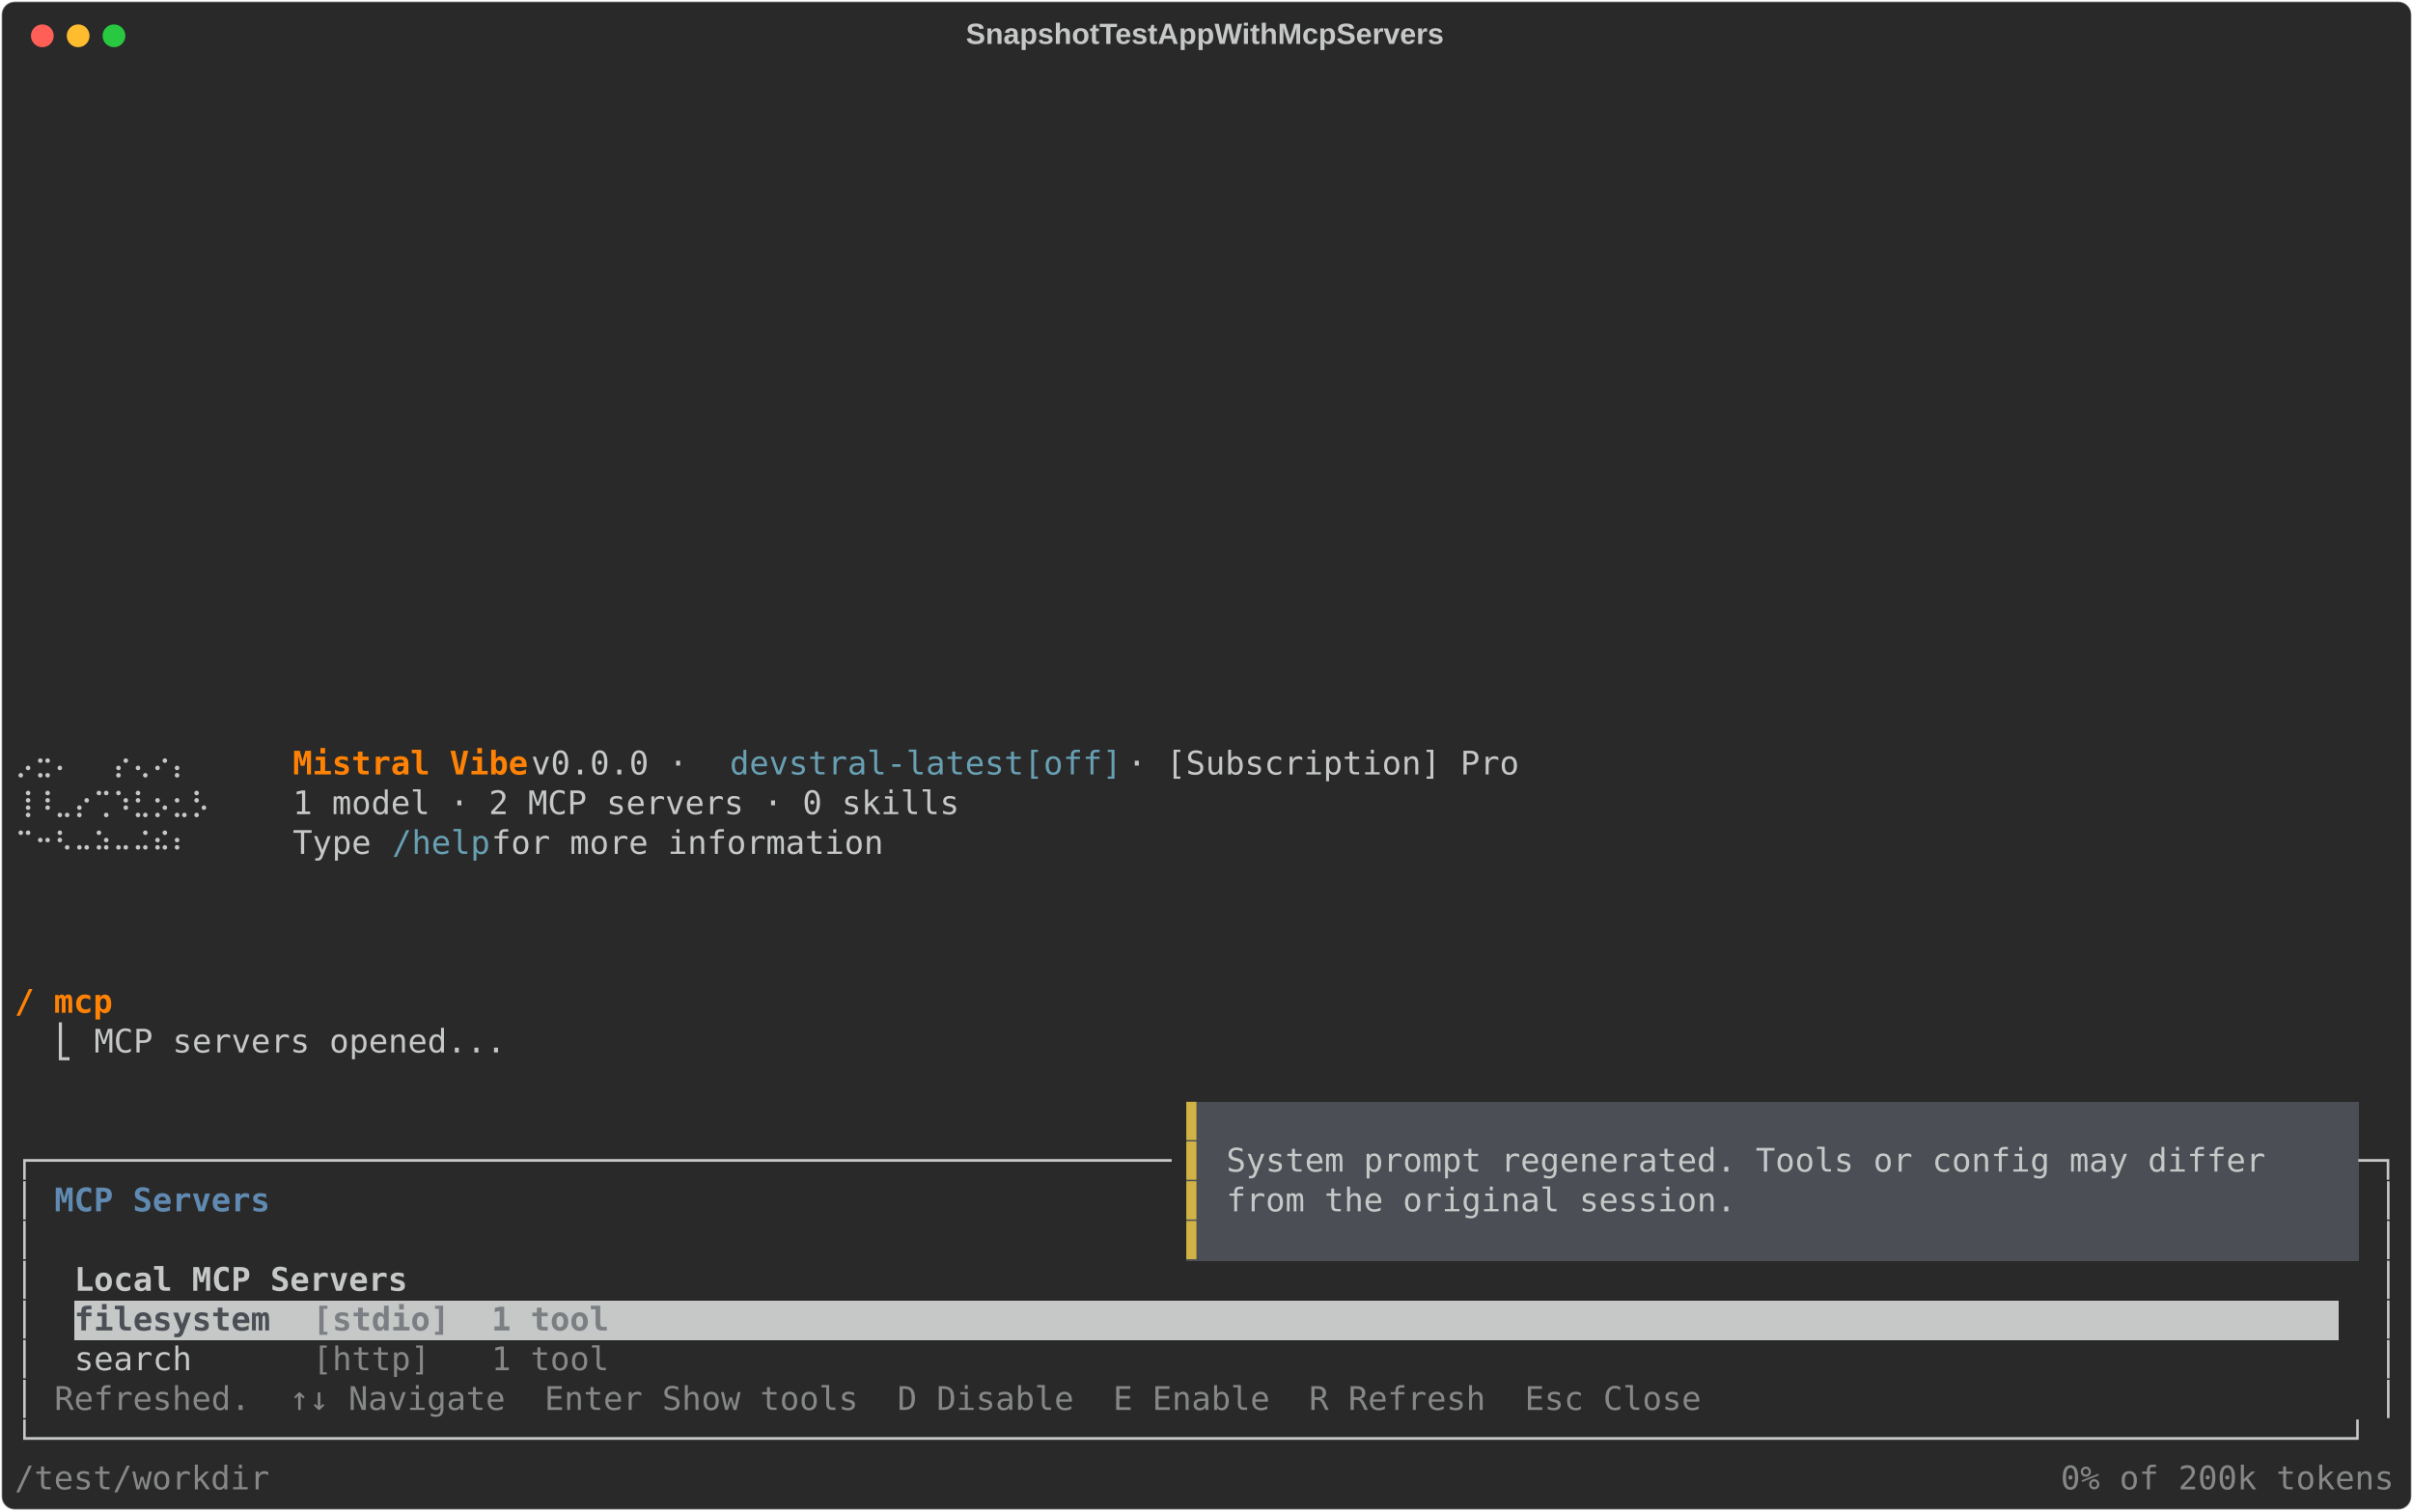
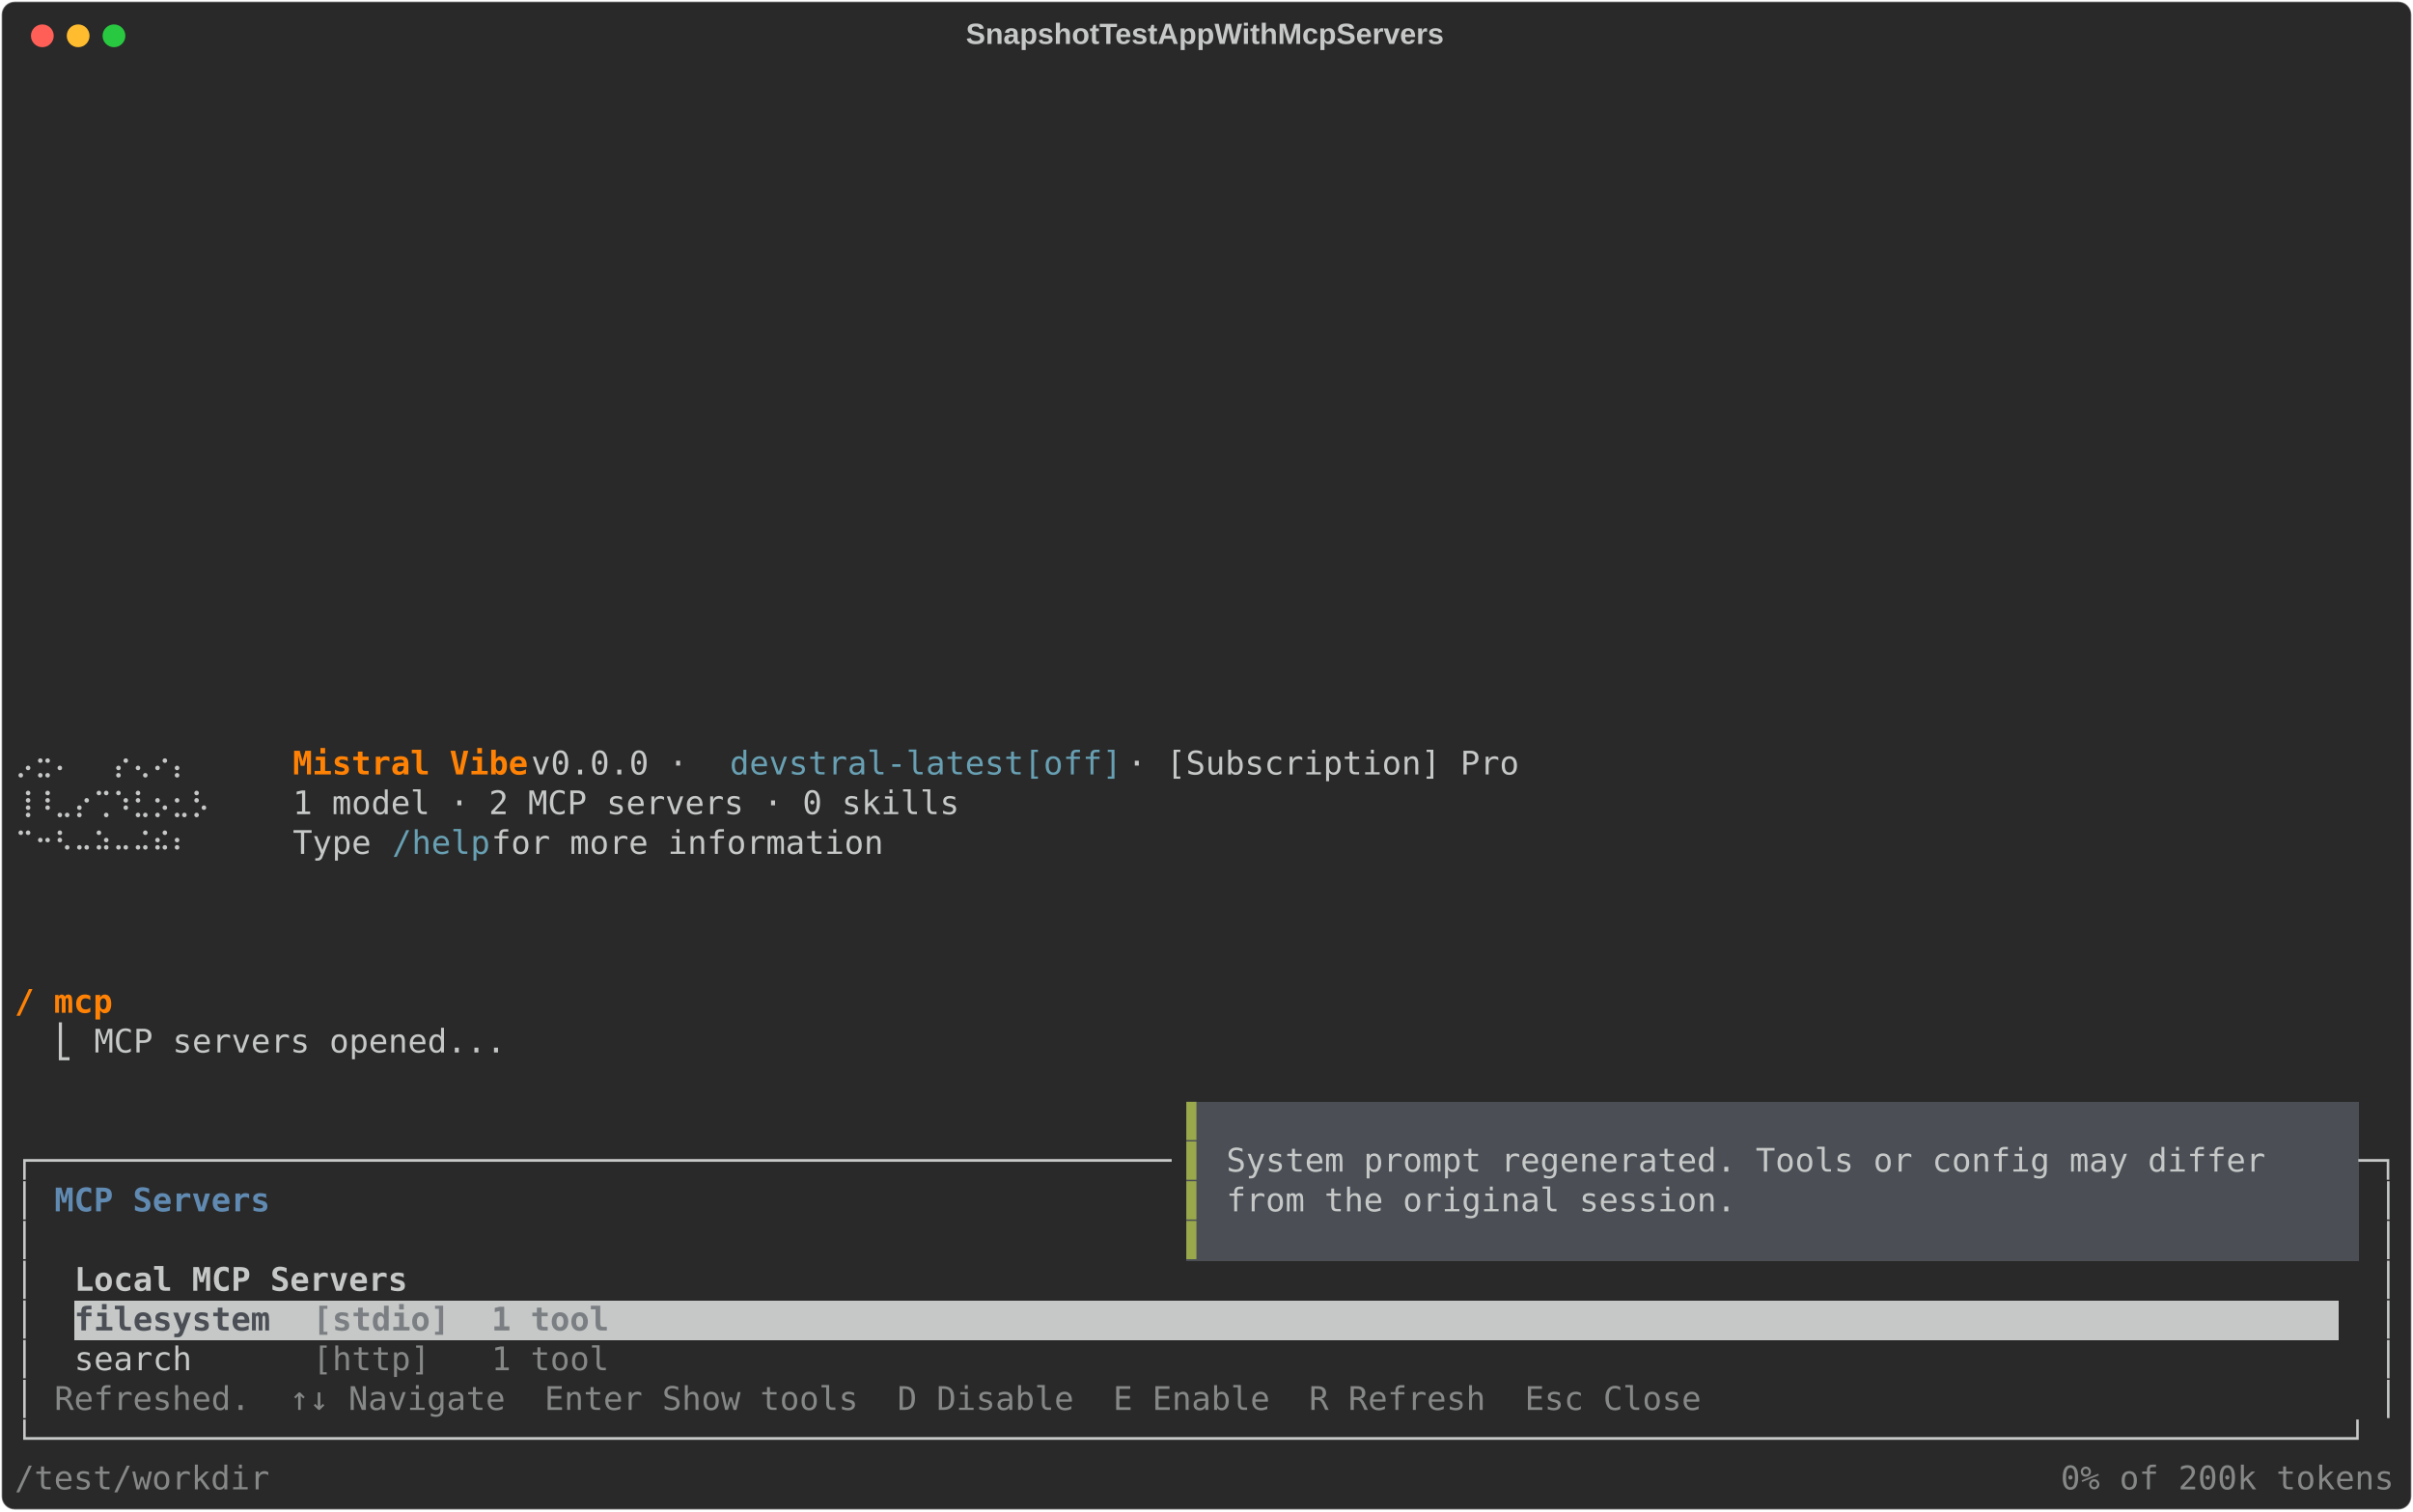
<svg xmlns="http://www.w3.org/2000/svg" class="rich-terminal" viewBox="0 0 1482 928.4">
  <style>

    @font-face {
        font-family: "Fira Code";
        src: local("FiraCode-Regular"),
                url("https://cdnjs.cloudflare.com/ajax/libs/firacode/6.2.0/woff2/FiraCode-Regular.woff2") format("woff2"),
                url("https://cdnjs.cloudflare.com/ajax/libs/firacode/6.2.0/woff/FiraCode-Regular.woff") format("woff");
        font-style: normal;
        font-weight: 400;
    }
    @font-face {
        font-family: "Fira Code";
        src: local("FiraCode-Bold"),
                url("https://cdnjs.cloudflare.com/ajax/libs/firacode/6.2.0/woff2/FiraCode-Bold.woff2") format("woff2"),
                url("https://cdnjs.cloudflare.com/ajax/libs/firacode/6.2.0/woff/FiraCode-Bold.woff") format("woff");
        font-style: bold;
        font-weight: 700;
    }

    .terminal-matrix {
        font-family: Fira Code, monospace;
        font-size: 20px;
        line-height: 24.4px;
        font-variant-east-asian: full-width;
    }

    .terminal-title {
        font-size: 18px;
        font-weight: bold;
        font-family: arial;
    }

    .terminal-r1 { fill: #c5c8c6 }
.terminal-r2 { fill: #ff8205;font-weight: bold }
.terminal-r3 { fill: #68a0b3 }
- .terminal-r4 { fill: #d0b344 }
+ .terminal-r4 { fill: #98a84b }
.terminal-r5 { fill: #608ab1;font-weight: bold }
.terminal-r6 { fill: #c5c8c6;font-weight: bold }
.terminal-r7 { fill: #4b4e55;font-weight: bold }
.terminal-r8 { fill: #7b7e82;font-weight: bold }
.terminal-r9 { fill: #868887 }
    </style>
  <defs>
    <clipPath id="terminal-clip-terminal">
      <rect x="0" y="0" width="1463.0" height="877.4" />
    </clipPath>
    <clipPath id="terminal-line-0">
      <rect x="0" y="1.5" width="1464" height="24.65" />
    </clipPath>
    <clipPath id="terminal-line-1">
      <rect x="0" y="25.9" width="1464" height="24.65" />
    </clipPath>
    <clipPath id="terminal-line-2">
      <rect x="0" y="50.3" width="1464" height="24.65" />
    </clipPath>
    <clipPath id="terminal-line-3">
      <rect x="0" y="74.7" width="1464" height="24.65" />
    </clipPath>
    <clipPath id="terminal-line-4">
      <rect x="0" y="99.1" width="1464" height="24.65" />
    </clipPath>
    <clipPath id="terminal-line-5">
      <rect x="0" y="123.5" width="1464" height="24.65" />
    </clipPath>
    <clipPath id="terminal-line-6">
      <rect x="0" y="147.9" width="1464" height="24.65" />
    </clipPath>
    <clipPath id="terminal-line-7">
      <rect x="0" y="172.3" width="1464" height="24.65" />
    </clipPath>
    <clipPath id="terminal-line-8">
      <rect x="0" y="196.7" width="1464" height="24.65" />
    </clipPath>
    <clipPath id="terminal-line-9">
      <rect x="0" y="221.1" width="1464" height="24.65" />
    </clipPath>
    <clipPath id="terminal-line-10">
      <rect x="0" y="245.5" width="1464" height="24.65" />
    </clipPath>
    <clipPath id="terminal-line-11">
      <rect x="0" y="269.9" width="1464" height="24.65" />
    </clipPath>
    <clipPath id="terminal-line-12">
      <rect x="0" y="294.3" width="1464" height="24.65" />
    </clipPath>
    <clipPath id="terminal-line-13">
      <rect x="0" y="318.7" width="1464" height="24.65" />
    </clipPath>
    <clipPath id="terminal-line-14">
      <rect x="0" y="343.1" width="1464" height="24.65" />
    </clipPath>
    <clipPath id="terminal-line-15">
      <rect x="0" y="367.5" width="1464" height="24.65" />
    </clipPath>
    <clipPath id="terminal-line-16">
      <rect x="0" y="391.9" width="1464" height="24.65" />
    </clipPath>
    <clipPath id="terminal-line-17">
      <rect x="0" y="416.3" width="1464" height="24.65" />
    </clipPath>
    <clipPath id="terminal-line-18">
      <rect x="0" y="440.7" width="1464" height="24.65" />
    </clipPath>
    <clipPath id="terminal-line-19">
      <rect x="0" y="465.1" width="1464" height="24.65" />
    </clipPath>
    <clipPath id="terminal-line-20">
      <rect x="0" y="489.5" width="1464" height="24.65" />
    </clipPath>
    <clipPath id="terminal-line-21">
      <rect x="0" y="513.9" width="1464" height="24.65" />
    </clipPath>
    <clipPath id="terminal-line-22">
      <rect x="0" y="538.3" width="1464" height="24.65" />
    </clipPath>
    <clipPath id="terminal-line-23">
      <rect x="0" y="562.7" width="1464" height="24.65" />
    </clipPath>
    <clipPath id="terminal-line-24">
      <rect x="0" y="587.1" width="1464" height="24.65" />
    </clipPath>
    <clipPath id="terminal-line-25">
      <rect x="0" y="611.5" width="1464" height="24.65" />
    </clipPath>
    <clipPath id="terminal-line-26">
      <rect x="0" y="635.9" width="1464" height="24.65" />
    </clipPath>
    <clipPath id="terminal-line-27">
      <rect x="0" y="660.3" width="1464" height="24.65" />
    </clipPath>
    <clipPath id="terminal-line-28">
      <rect x="0" y="684.7" width="1464" height="24.65" />
    </clipPath>
    <clipPath id="terminal-line-29">
      <rect x="0" y="709.1" width="1464" height="24.65" />
    </clipPath>
    <clipPath id="terminal-line-30">
      <rect x="0" y="733.5" width="1464" height="24.65" />
    </clipPath>
    <clipPath id="terminal-line-31">
      <rect x="0" y="757.9" width="1464" height="24.65" />
    </clipPath>
    <clipPath id="terminal-line-32">
      <rect x="0" y="782.3" width="1464" height="24.65" />
    </clipPath>
    <clipPath id="terminal-line-33">
      <rect x="0" y="806.7" width="1464" height="24.65" />
    </clipPath>
    <clipPath id="terminal-line-34">
      <rect x="0" y="831.1" width="1464" height="24.65" />
    </clipPath>
  </defs>
  <rect fill="#292929" stroke="rgba(255,255,255,0.35)" stroke-width="1" x="1" y="1" width="1480" height="926.4" rx="8" />
  <text class="terminal-title" fill="#c5c8c6" text-anchor="middle" x="740" y="27">SnapshotTestAppWithMcpServers</text>
  <g transform="translate(26,22)">
    <circle cx="0" cy="0" r="7" fill="#ff5f57" />
    <circle cx="22" cy="0" r="7" fill="#febc2e" />
    <circle cx="44" cy="0" r="7" fill="#28c840" />
  </g>
  <g transform="translate(9, 41)" clip-path="url(#terminal-clip-terminal)">
    <rect fill="#4b4e55" x="719.8" y="635.9" width="12.2" height="24.65" shape-rendering="crispEdges" />
    <rect fill="#4b4e55" x="732" y="635.9" width="707.6" height="24.65" shape-rendering="crispEdges" />
    <rect fill="#4b4e55" x="719.8" y="660.3" width="12.2" height="24.65" shape-rendering="crispEdges" />
    <rect fill="#4b4e55" x="732" y="660.3" width="12.2" height="24.65" shape-rendering="crispEdges" />
    <rect fill="#4b4e55" x="744.2" y="660.3" width="646.6" height="24.65" shape-rendering="crispEdges" />
    <rect fill="#4b4e55" x="1390.8" y="660.3" width="48.8" height="24.65" shape-rendering="crispEdges" />
    <rect fill="#4b4e55" x="719.8" y="684.7" width="12.2" height="24.65" shape-rendering="crispEdges" />
    <rect fill="#4b4e55" x="732" y="684.7" width="12.2" height="24.65" shape-rendering="crispEdges" />
    <rect fill="#4b4e55" x="744.2" y="684.7" width="317.2" height="24.65" shape-rendering="crispEdges" />
    <rect fill="#4b4e55" x="1061.4" y="684.7" width="378.2" height="24.65" shape-rendering="crispEdges" />
    <rect fill="#4b4e55" x="719.8" y="709.1" width="12.2" height="24.65" shape-rendering="crispEdges" />
    <rect fill="#4b4e55" x="732" y="709.1" width="707.6" height="24.65" shape-rendering="crispEdges" />
    <rect fill="#c5c8c6" x="36.6" y="757.9" width="146.4" height="24.65" shape-rendering="crispEdges" />
    <rect fill="#c5c8c6" x="183" y="757.9" width="109.8" height="24.65" shape-rendering="crispEdges" />
    <rect fill="#c5c8c6" x="292.8" y="757.9" width="97.6" height="24.65" shape-rendering="crispEdges" />
    <rect fill="#c5c8c6" x="390.4" y="757.9" width="1037" height="24.65" shape-rendering="crispEdges" />
    <g class="terminal-matrix">
      <text class="terminal-r1" x="1464" y="20" textLength="12.2" clip-path="url(#terminal-line-0)">
</text>
      <text class="terminal-r1" x="1464" y="44.4" textLength="12.2" clip-path="url(#terminal-line-1)">
</text>
      <text class="terminal-r1" x="1464" y="68.8" textLength="12.2" clip-path="url(#terminal-line-2)">
</text>
      <text class="terminal-r1" x="1464" y="93.2" textLength="12.2" clip-path="url(#terminal-line-3)">
</text>
      <text class="terminal-r1" x="1464" y="117.6" textLength="12.2" clip-path="url(#terminal-line-4)">
</text>
      <text class="terminal-r1" x="1464" y="142" textLength="12.2" clip-path="url(#terminal-line-5)">
</text>
      <text class="terminal-r1" x="1464" y="166.4" textLength="12.2" clip-path="url(#terminal-line-6)">
</text>
      <text class="terminal-r1" x="1464" y="190.8" textLength="12.2" clip-path="url(#terminal-line-7)">
</text>
      <text class="terminal-r1" x="1464" y="215.2" textLength="12.2" clip-path="url(#terminal-line-8)">
</text>
      <text class="terminal-r1" x="1464" y="239.6" textLength="12.2" clip-path="url(#terminal-line-9)">
</text>
      <text class="terminal-r1" x="1464" y="264" textLength="12.2" clip-path="url(#terminal-line-10)">
</text>
      <text class="terminal-r1" x="1464" y="288.4" textLength="12.2" clip-path="url(#terminal-line-11)">
</text>
      <text class="terminal-r1" x="1464" y="312.8" textLength="12.2" clip-path="url(#terminal-line-12)">
</text>
      <text class="terminal-r1" x="1464" y="337.2" textLength="12.2" clip-path="url(#terminal-line-13)">
</text>
      <text class="terminal-r1" x="1464" y="361.6" textLength="12.2" clip-path="url(#terminal-line-14)">
</text>
      <text class="terminal-r1" x="1464" y="386" textLength="12.2" clip-path="url(#terminal-line-15)">
</text>
      <text class="terminal-r1" x="1464" y="410.4" textLength="12.2" clip-path="url(#terminal-line-16)">
</text>
      <text class="terminal-r1" x="0" y="434.8" textLength="134.2" clip-path="url(#terminal-line-17)">  ⡠⣒⠄  ⡔⢄⠔⡄</text>
      <text class="terminal-r2" x="170.8" y="434.8" textLength="146.4" clip-path="url(#terminal-line-17)">Mistral Vibe</text>
      <text class="terminal-r1" x="317.2" y="434.8" textLength="122" clip-path="url(#terminal-line-17)"> v0.0.0 · </text>
      <text class="terminal-r3" x="439.2" y="434.8" textLength="244" clip-path="url(#terminal-line-17)">devstral-latest[off]</text>
      <text class="terminal-r1" x="683.2" y="434.8" textLength="256.2" clip-path="url(#terminal-line-17)"> · [Subscription] Pro</text>
      <text class="terminal-r1" x="1464" y="434.8" textLength="12.2" clip-path="url(#terminal-line-17)">
</text>
      <text class="terminal-r1" x="0" y="459.2" textLength="134.2" clip-path="url(#terminal-line-18)"> ⢸⠸⣀⡔⢉⠱⣃⡢⣂⡣</text>
      <text class="terminal-r1" x="170.8" y="459.2" textLength="414.8" clip-path="url(#terminal-line-18)">1 model · 2 MCP servers · 0 skills</text>
      <text class="terminal-r1" x="1464" y="459.2" textLength="12.2" clip-path="url(#terminal-line-18)">
</text>
      <text class="terminal-r1" x="0" y="483.6" textLength="134.2" clip-path="url(#terminal-line-19)">  ⠉⠒⠣⠤⠵⠤⠬⠮⠆</text>
      <text class="terminal-r1" x="170.8" y="483.6" textLength="61" clip-path="url(#terminal-line-19)">Type </text>
      <text class="terminal-r3" x="231.8" y="483.6" textLength="61" clip-path="url(#terminal-line-19)">/help</text>
      <text class="terminal-r1" x="292.8" y="483.6" textLength="256.2" clip-path="url(#terminal-line-19)"> for more information</text>
      <text class="terminal-r1" x="1464" y="483.6" textLength="12.2" clip-path="url(#terminal-line-19)">
</text>
      <text class="terminal-r1" x="1464" y="508" textLength="12.2" clip-path="url(#terminal-line-20)">
</text>
      <text class="terminal-r1" x="1464" y="532.4" textLength="12.2" clip-path="url(#terminal-line-21)">
</text>
      <text class="terminal-r1" x="1464" y="556.8" textLength="12.2" clip-path="url(#terminal-line-22)">
</text>
      <text class="terminal-r2" x="0" y="581.2" textLength="61" clip-path="url(#terminal-line-23)">/ mcp</text>
      <text class="terminal-r1" x="1464" y="581.2" textLength="12.2" clip-path="url(#terminal-line-23)">
</text>
      <text class="terminal-r1" x="24.4" y="605.6" textLength="12.2" clip-path="url(#terminal-line-24)">⎣</text>
      <text class="terminal-r1" x="48.8" y="605.6" textLength="256.2" clip-path="url(#terminal-line-24)">MCP servers opened...</text>
      <text class="terminal-r1" x="1464" y="605.6" textLength="12.2" clip-path="url(#terminal-line-24)">
</text>
      <text class="terminal-r1" x="1464" y="630" textLength="12.2" clip-path="url(#terminal-line-25)">
</text>
      <text class="terminal-r4" x="719.8" y="654.4" textLength="12.2" clip-path="url(#terminal-line-26)">▌</text>
      <text class="terminal-r1" x="1464" y="654.4" textLength="12.2" clip-path="url(#terminal-line-26)">
</text>
      <text class="terminal-r1" x="0" y="678.8" textLength="719.8" clip-path="url(#terminal-line-27)">┌──────────────────────────────────────────────────────────</text>
      <text class="terminal-r4" x="719.8" y="678.8" textLength="12.2" clip-path="url(#terminal-line-27)">▌</text>
      <text class="terminal-r1" x="744.2" y="678.8" textLength="646.6" clip-path="url(#terminal-line-27)">System prompt regenerated. Tools or config may differ</text>
      <text class="terminal-r1" x="1439.6" y="678.8" textLength="24.4" clip-path="url(#terminal-line-27)">─┐</text>
      <text class="terminal-r1" x="1464" y="678.8" textLength="12.2" clip-path="url(#terminal-line-27)">
</text>
      <text class="terminal-r1" x="0" y="703.2" textLength="12.2" clip-path="url(#terminal-line-28)">│</text>
      <text class="terminal-r5" x="24.4" y="703.2" textLength="134.2" clip-path="url(#terminal-line-28)">MCP Servers</text>
      <text class="terminal-r4" x="719.8" y="703.2" textLength="12.2" clip-path="url(#terminal-line-28)">▌</text>
      <text class="terminal-r1" x="744.2" y="703.2" textLength="317.2" clip-path="url(#terminal-line-28)">from the original session.</text>
      <text class="terminal-r1" x="1451.8" y="703.2" textLength="12.2" clip-path="url(#terminal-line-28)">│</text>
      <text class="terminal-r1" x="1464" y="703.2" textLength="12.2" clip-path="url(#terminal-line-28)">
</text>
      <text class="terminal-r1" x="0" y="727.6" textLength="12.2" clip-path="url(#terminal-line-29)">│</text>
      <text class="terminal-r4" x="719.8" y="727.6" textLength="12.2" clip-path="url(#terminal-line-29)">▌</text>
      <text class="terminal-r1" x="1451.8" y="727.6" textLength="12.2" clip-path="url(#terminal-line-29)">│</text>
      <text class="terminal-r1" x="1464" y="727.6" textLength="12.2" clip-path="url(#terminal-line-29)">
</text>
      <text class="terminal-r1" x="0" y="752" textLength="12.2" clip-path="url(#terminal-line-30)">│</text>
      <text class="terminal-r6" x="36.6" y="752" textLength="207.4" clip-path="url(#terminal-line-30)">Local MCP Servers</text>
      <text class="terminal-r1" x="1451.8" y="752" textLength="12.2" clip-path="url(#terminal-line-30)">│</text>
      <text class="terminal-r1" x="1464" y="752" textLength="12.2" clip-path="url(#terminal-line-30)">
</text>
      <text class="terminal-r1" x="0" y="776.4" textLength="12.2" clip-path="url(#terminal-line-31)">│</text>
      <text class="terminal-r7" x="36.6" y="776.4" textLength="146.4" clip-path="url(#terminal-line-31)">  filesystem</text>
      <text class="terminal-r8" x="183" y="776.4" textLength="109.8" clip-path="url(#terminal-line-31)">  [stdio]</text>
      <text class="terminal-r8" x="292.8" y="776.4" textLength="97.6" clip-path="url(#terminal-line-31)">  1 tool</text>
      <text class="terminal-r1" x="1451.8" y="776.4" textLength="12.2" clip-path="url(#terminal-line-31)">│</text>
      <text class="terminal-r1" x="1464" y="776.4" textLength="12.2" clip-path="url(#terminal-line-31)">
</text>
      <text class="terminal-r1" x="0" y="800.8" textLength="12.2" clip-path="url(#terminal-line-32)">│</text>
      <text class="terminal-r1" x="36.6" y="800.8" textLength="146.4" clip-path="url(#terminal-line-32)">  search    </text>
      <text class="terminal-r9" x="183" y="800.8" textLength="109.8" clip-path="url(#terminal-line-32)">  [http] </text>
      <text class="terminal-r9" x="292.8" y="800.8" textLength="97.6" clip-path="url(#terminal-line-32)">  1 tool</text>
      <text class="terminal-r1" x="1451.8" y="800.8" textLength="12.2" clip-path="url(#terminal-line-32)">│</text>
      <text class="terminal-r1" x="1464" y="800.8" textLength="12.2" clip-path="url(#terminal-line-32)">
</text>
      <text class="terminal-r1" x="0" y="825.2" textLength="12.2" clip-path="url(#terminal-line-33)">│</text>
      <text class="terminal-r9" x="24.4" y="825.2" textLength="1024.8" clip-path="url(#terminal-line-33)">Refreshed.  ↑↓ Navigate  Enter Show tools  D Disable  E Enable  R Refresh  Esc Close</text>
      <text class="terminal-r1" x="1451.8" y="825.2" textLength="12.2" clip-path="url(#terminal-line-33)">│</text>
      <text class="terminal-r1" x="1464" y="825.2" textLength="12.2" clip-path="url(#terminal-line-33)">
</text>
      <text class="terminal-r1" x="0" y="849.6" textLength="1464" clip-path="url(#terminal-line-34)">└──────────────────────────────────────────────────────────────────────────────────────────────────────────────────────┘</text>
      <text class="terminal-r1" x="1464" y="849.6" textLength="12.2" clip-path="url(#terminal-line-34)">
</text>
      <text class="terminal-r9" x="0" y="874" textLength="158.6" clip-path="url(#terminal-line-35)">/test/workdir</text>
      <text class="terminal-r9" x="1256.6" y="874" textLength="207.4" clip-path="url(#terminal-line-35)">0% of 200k tokens</text>
    </g>
  </g>
</svg>
